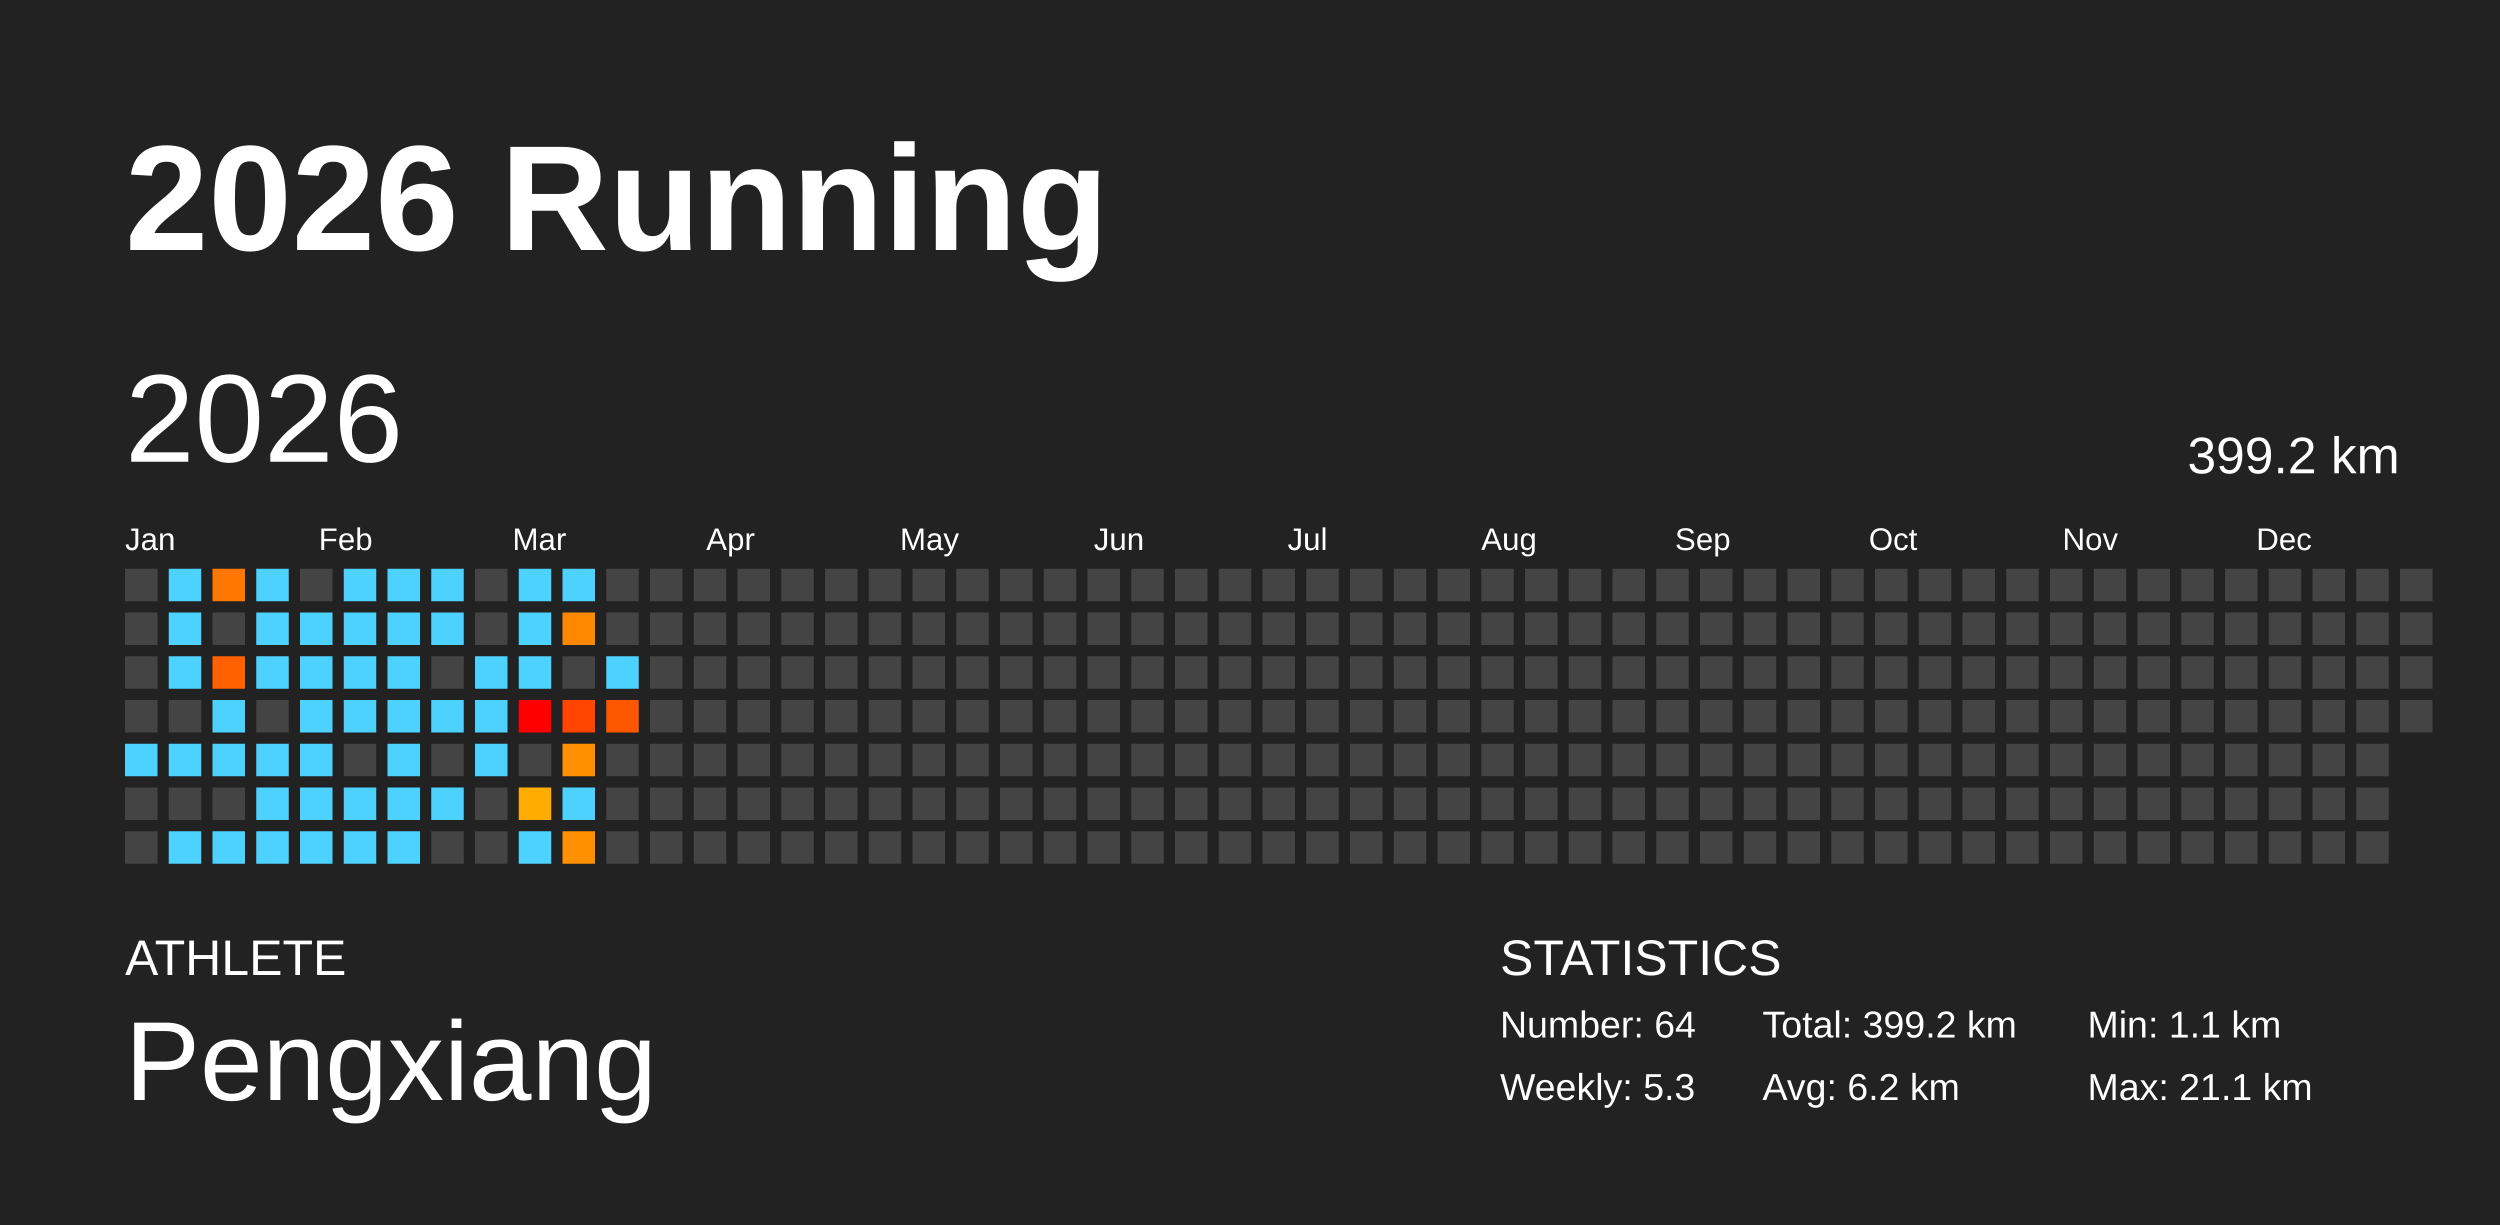
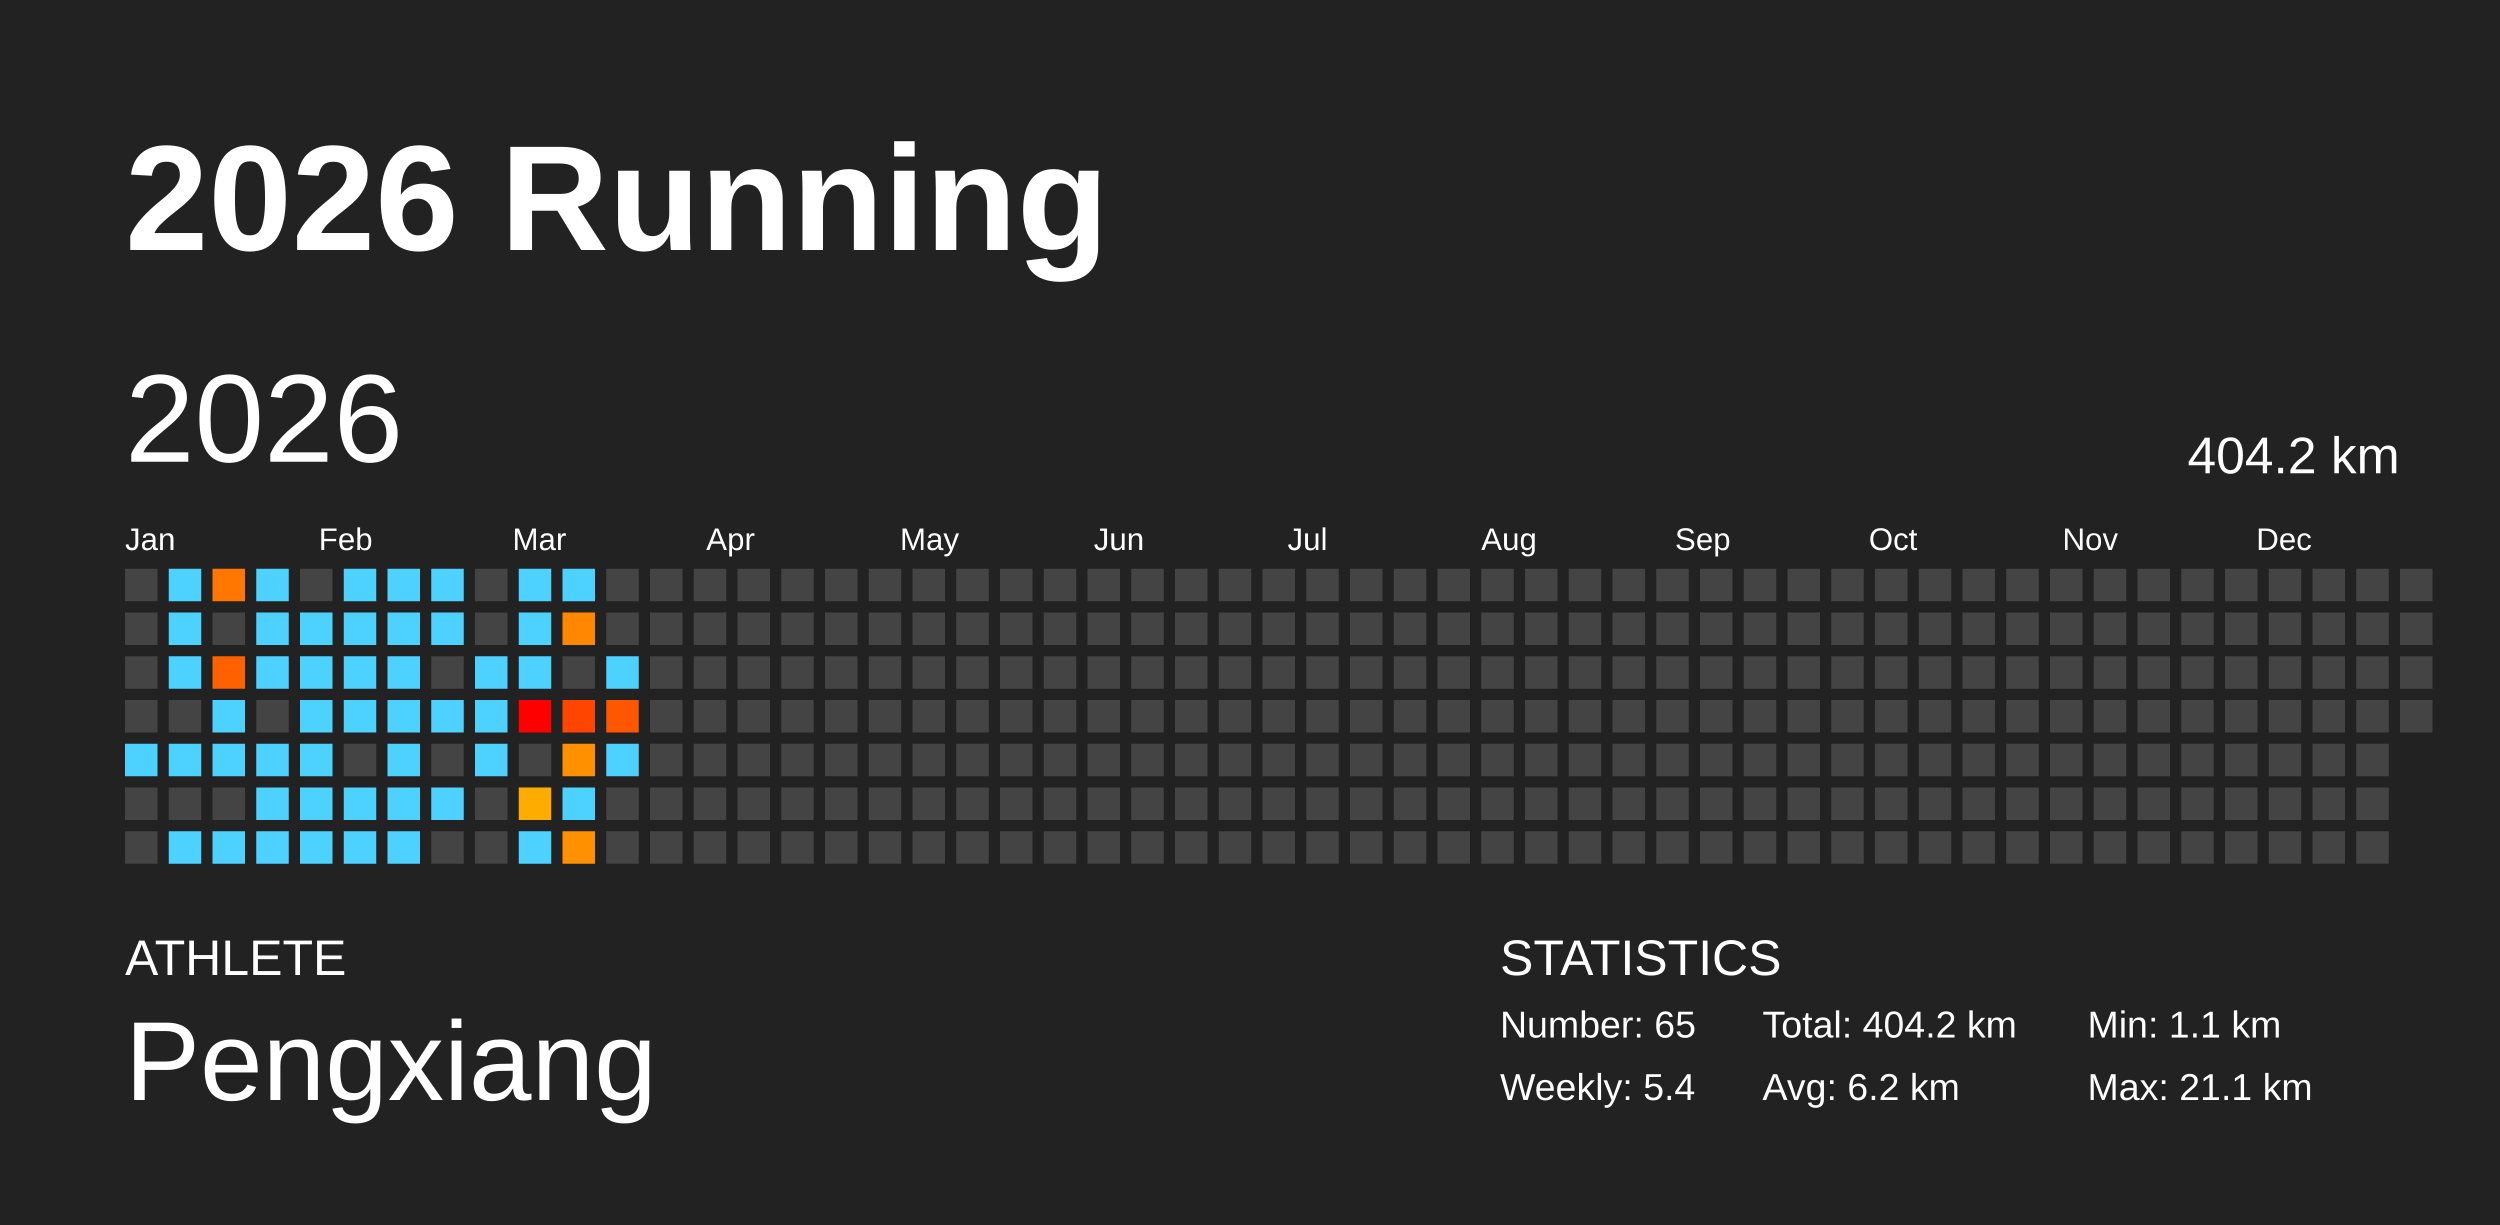
<svg xmlns="http://www.w3.org/2000/svg" baseProfile="full" height="98mm" version="1.1" viewBox="0,0,200,98" width="200mm">
  <defs />
  <rect fill="#222222" height="98" width="200" x="0" y="0" />
  <text fill="#FFFFFF" style="font-size:12px; font-family:Arial; font-weight:bold;" x="10" y="20">2026 Running</text>
  <text fill="#FFFFFF" style="font-size:4px; font-family:Arial" x="10" y="78">ATHLETE</text>
  <text fill="#FFFFFF" style="font-size:9px; font-family:Arial" x="10" y="88">Pengxiang</text>
  <text fill="#FFFFFF" style="font-size:4px; font-family:Arial" x="120" y="78">STATISTICS</text>
-   <text fill="#FFFFFF" style="font-size:3px; font-family:Arial" x="120" y="83">Number: 64</text>
-   <text fill="#FFFFFF" style="font-size:3px; font-family:Arial" x="120" y="88">Weekly: 5.3</text>
-   <text fill="#FFFFFF" style="font-size:3px; font-family:Arial" x="141" y="83">Total: 399.2 km</text>
+   <text fill="#FFFFFF" style="font-size:3px; font-family:Arial" x="120" y="83">Number: 65</text>
+   <text fill="#FFFFFF" style="font-size:3px; font-family:Arial" x="120" y="88">Weekly: 5.4</text>
+   <text fill="#FFFFFF" style="font-size:3px; font-family:Arial" x="141" y="83">Total: 404.2 km</text>
  <text fill="#FFFFFF" style="font-size:3px; font-family:Arial" x="141" y="88">Avg: 6.2 km</text>
  <text fill="#FFFFFF" style="font-size:3px; font-family:Arial" x="167" y="83">Min: 1.1 km</text>
  <text fill="#FFFFFF" style="font-size:3px; font-family:Arial" x="167" y="88">Max: 21.1 km</text>
  <text dominant-baseline="hanging" fill="#FFFFFF" style="font-size:10.0px; font-family:Arial;" x="10" y="30">2026</text>
-   <text dominant-baseline="hanging" fill="#FFFFFF" style="font-size:4.125px; font-family:Arial;" x="175" y="35">399.2 km</text>
+   <text dominant-baseline="hanging" fill="#FFFFFF" style="font-size:4.125px; font-family:Arial;" x="175" y="35">404.2 km</text>
  <text fill="#FFFFFF" style="font-size:2.5px; font-family:Arial" x="10.0" y="44">Jan</text>
  <text fill="#FFFFFF" style="font-size:2.5px; font-family:Arial" x="25.5" y="44">Feb</text>
  <text fill="#FFFFFF" style="font-size:2.5px; font-family:Arial" x="41.0" y="44">Mar</text>
  <text fill="#FFFFFF" style="font-size:2.5px; font-family:Arial" x="56.5" y="44">Apr</text>
  <text fill="#FFFFFF" style="font-size:2.5px; font-family:Arial" x="72.0" y="44">May</text>
  <text fill="#FFFFFF" style="font-size:2.5px; font-family:Arial" x="87.5" y="44">Jun</text>
  <text fill="#FFFFFF" style="font-size:2.5px; font-family:Arial" x="103.0" y="44">Jul</text>
  <text fill="#FFFFFF" style="font-size:2.5px; font-family:Arial" x="118.5" y="44">Aug</text>
  <text fill="#FFFFFF" style="font-size:2.5px; font-family:Arial" x="134.0" y="44">Sep</text>
  <text fill="#FFFFFF" style="font-size:2.5px; font-family:Arial" x="149.5" y="44">Oct</text>
  <text fill="#FFFFFF" style="font-size:2.5px; font-family:Arial" x="165.0" y="44">Nov</text>
  <text fill="#FFFFFF" style="font-size:2.5px; font-family:Arial" x="180.5" y="44">Dec</text>
  <rect fill="#444444" height="2.6" width="2.6" x="10.0" y="45.5" />
  <rect fill="#444444" height="2.6" width="2.6" x="10.0" y="49.0" />
  <rect fill="#444444" height="2.6" width="2.6" x="10.0" y="52.5" />
  <rect fill="#444444" height="2.6" width="2.6" x="10.0" y="56.0" />
  <rect fill="#4dd2ff" height="2.6" width="2.6" x="10.0" y="59.5" />
  <rect fill="#444444" height="2.6" width="2.6" x="10.0" y="63.0" />
  <rect fill="#444444" height="2.6" width="2.6" x="10.0" y="66.5" />
  <rect fill="#4dd2ff" height="2.6" width="2.6" x="13.5" y="45.5" />
  <rect fill="#4dd2ff" height="2.6" width="2.6" x="13.5" y="49.0" />
  <rect fill="#4dd2ff" height="2.6" width="2.6" x="13.5" y="52.5" />
  <rect fill="#444444" height="2.6" width="2.6" x="13.5" y="56.0" />
  <rect fill="#4dd2ff" height="2.6" width="2.6" x="13.5" y="59.5" />
  <rect fill="#444444" height="2.6" width="2.6" x="13.5" y="63.0" />
  <rect fill="#4dd2ff" height="2.6" width="2.6" x="13.5" y="66.5" />
  <rect fill="#ff7600" height="2.6" width="2.6" x="17.0" y="45.5" />
  <rect fill="#444444" height="2.6" width="2.6" x="17.0" y="49.0" />
  <rect fill="#ff6100" height="2.6" width="2.6" x="17.0" y="52.5" />
  <rect fill="#4dd2ff" height="2.6" width="2.6" x="17.0" y="56.0" />
  <rect fill="#4dd2ff" height="2.6" width="2.6" x="17.0" y="59.5" />
  <rect fill="#444444" height="2.6" width="2.6" x="17.0" y="63.0" />
  <rect fill="#4dd2ff" height="2.6" width="2.6" x="17.0" y="66.5" />
  <rect fill="#4dd2ff" height="2.6" width="2.6" x="20.5" y="45.5" />
  <rect fill="#4dd2ff" height="2.6" width="2.6" x="20.5" y="49.0" />
  <rect fill="#4dd2ff" height="2.6" width="2.6" x="20.5" y="52.5" />
  <rect fill="#444444" height="2.6" width="2.6" x="20.5" y="56.0" />
  <rect fill="#4dd2ff" height="2.6" width="2.6" x="20.5" y="59.5" />
  <rect fill="#4dd2ff" height="2.6" width="2.6" x="20.5" y="63.0" />
  <rect fill="#4dd2ff" height="2.6" width="2.6" x="20.5" y="66.5" />
  <rect fill="#444444" height="2.6" width="2.6" x="24.0" y="45.5" />
  <rect fill="#4dd2ff" height="2.6" width="2.6" x="24.0" y="49.0" />
  <rect fill="#4dd2ff" height="2.6" width="2.6" x="24.0" y="52.5" />
  <rect fill="#4dd2ff" height="2.6" width="2.6" x="24.0" y="56.0" />
  <rect fill="#4dd2ff" height="2.6" width="2.6" x="24.0" y="59.5" />
  <rect fill="#4dd2ff" height="2.6" width="2.6" x="24.0" y="63.0" />
  <rect fill="#4dd2ff" height="2.6" width="2.6" x="24.0" y="66.5" />
  <rect fill="#4dd2ff" height="2.6" width="2.6" x="27.5" y="45.5" />
  <rect fill="#4dd2ff" height="2.6" width="2.6" x="27.5" y="49.0" />
  <rect fill="#4dd2ff" height="2.6" width="2.6" x="27.5" y="52.5" />
  <rect fill="#4dd2ff" height="2.6" width="2.6" x="27.5" y="56.0" />
  <rect fill="#444444" height="2.6" width="2.6" x="27.5" y="59.5" />
  <rect fill="#4dd2ff" height="2.6" width="2.6" x="27.5" y="63.0" />
  <rect fill="#4dd2ff" height="2.6" width="2.6" x="27.5" y="66.5" />
  <rect fill="#4dd2ff" height="2.6" width="2.6" x="31.0" y="45.5" />
  <rect fill="#4dd2ff" height="2.6" width="2.6" x="31.0" y="49.0" />
  <rect fill="#4dd2ff" height="2.6" width="2.6" x="31.0" y="52.5" />
  <rect fill="#4dd2ff" height="2.6" width="2.6" x="31.0" y="56.0" />
  <rect fill="#4dd2ff" height="2.6" width="2.6" x="31.0" y="59.5" />
  <rect fill="#4dd2ff" height="2.6" width="2.6" x="31.0" y="63.0" />
  <rect fill="#4dd2ff" height="2.6" width="2.6" x="31.0" y="66.5" />
  <rect fill="#4dd2ff" height="2.6" width="2.6" x="34.5" y="45.5" />
  <rect fill="#4dd2ff" height="2.6" width="2.6" x="34.5" y="49.0" />
  <rect fill="#444444" height="2.6" width="2.6" x="34.5" y="52.5" />
  <rect fill="#4dd2ff" height="2.6" width="2.6" x="34.5" y="56.0" />
  <rect fill="#444444" height="2.6" width="2.6" x="34.5" y="59.5" />
  <rect fill="#4dd2ff" height="2.6" width="2.6" x="34.5" y="63.0" />
  <rect fill="#444444" height="2.6" width="2.6" x="34.5" y="66.5" />
  <rect fill="#444444" height="2.6" width="2.6" x="38.0" y="45.5" />
  <rect fill="#444444" height="2.6" width="2.6" x="38.0" y="49.0" />
  <rect fill="#4dd2ff" height="2.6" width="2.6" x="38.0" y="52.5" />
  <rect fill="#4dd2ff" height="2.6" width="2.6" x="38.0" y="56.0" />
  <rect fill="#4dd2ff" height="2.6" width="2.6" x="38.0" y="59.5" />
  <rect fill="#444444" height="2.6" width="2.6" x="38.0" y="63.0" />
  <rect fill="#444444" height="2.6" width="2.6" x="38.0" y="66.5" />
  <rect fill="#4dd2ff" height="2.6" width="2.6" x="41.5" y="45.5" />
  <rect fill="#4dd2ff" height="2.6" width="2.6" x="41.5" y="49.0" />
  <rect fill="#4dd2ff" height="2.6" width="2.6" x="41.5" y="52.5" />
  <rect fill="red" height="2.6" width="2.6" x="41.5" y="56.0" />
  <rect fill="#444444" height="2.6" width="2.6" x="41.5" y="59.5" />
  <rect fill="#ffac00" height="2.6" width="2.6" x="41.5" y="63.0" />
  <rect fill="#4dd2ff" height="2.6" width="2.6" x="41.5" y="66.5" />
  <rect fill="#4dd2ff" height="2.6" width="2.6" x="45.0" y="45.5" />
  <rect fill="#ff8800" height="2.6" width="2.6" x="45.0" y="49.0" />
  <rect fill="#444444" height="2.6" width="2.6" x="45.0" y="52.5" />
  <rect fill="#ff4500" height="2.6" width="2.6" x="45.0" y="56.0" />
  <rect fill="#ff9000" height="2.6" width="2.6" x="45.0" y="59.5" />
  <rect fill="#4dd2ff" height="2.6" width="2.6" x="45.0" y="63.0" />
  <rect fill="#ff9000" height="2.6" width="2.6" x="45.0" y="66.5" />
  <rect fill="#444444" height="2.6" width="2.6" x="48.5" y="45.5" />
  <rect fill="#444444" height="2.6" width="2.6" x="48.5" y="49.0" />
  <rect fill="#4dd2ff" height="2.6" width="2.6" x="48.5" y="52.5" />
  <rect fill="#ff5700" height="2.6" width="2.6" x="48.5" y="56.0" />
-   <rect fill="#444444" height="2.6" width="2.6" x="48.5" y="59.5" />
+   <rect fill="#4dd2ff" height="2.6" width="2.6" x="48.5" y="59.5" />
  <rect fill="#444444" height="2.6" width="2.6" x="48.5" y="63.0" />
  <rect fill="#444444" height="2.6" width="2.6" x="48.5" y="66.5" />
  <rect fill="#444444" height="2.6" width="2.6" x="52.0" y="45.5" />
  <rect fill="#444444" height="2.6" width="2.6" x="52.0" y="49.0" />
  <rect fill="#444444" height="2.6" width="2.6" x="52.0" y="52.5" />
  <rect fill="#444444" height="2.6" width="2.6" x="52.0" y="56.0" />
  <rect fill="#444444" height="2.6" width="2.6" x="52.0" y="59.5" />
  <rect fill="#444444" height="2.6" width="2.6" x="52.0" y="63.0" />
  <rect fill="#444444" height="2.6" width="2.6" x="52.0" y="66.5" />
  <rect fill="#444444" height="2.6" width="2.6" x="55.5" y="45.5" />
  <rect fill="#444444" height="2.6" width="2.6" x="55.5" y="49.0" />
  <rect fill="#444444" height="2.6" width="2.6" x="55.5" y="52.5" />
  <rect fill="#444444" height="2.6" width="2.6" x="55.5" y="56.0" />
  <rect fill="#444444" height="2.6" width="2.6" x="55.5" y="59.5" />
  <rect fill="#444444" height="2.6" width="2.6" x="55.5" y="63.0" />
  <rect fill="#444444" height="2.6" width="2.6" x="55.5" y="66.5" />
  <rect fill="#444444" height="2.6" width="2.6" x="59.0" y="45.5" />
  <rect fill="#444444" height="2.6" width="2.6" x="59.0" y="49.0" />
  <rect fill="#444444" height="2.6" width="2.6" x="59.0" y="52.5" />
  <rect fill="#444444" height="2.6" width="2.6" x="59.0" y="56.0" />
  <rect fill="#444444" height="2.6" width="2.6" x="59.0" y="59.5" />
  <rect fill="#444444" height="2.6" width="2.6" x="59.0" y="63.0" />
  <rect fill="#444444" height="2.6" width="2.6" x="59.0" y="66.5" />
  <rect fill="#444444" height="2.6" width="2.6" x="62.5" y="45.5" />
  <rect fill="#444444" height="2.6" width="2.6" x="62.5" y="49.0" />
  <rect fill="#444444" height="2.6" width="2.6" x="62.5" y="52.5" />
  <rect fill="#444444" height="2.6" width="2.6" x="62.5" y="56.0" />
  <rect fill="#444444" height="2.6" width="2.6" x="62.5" y="59.5" />
  <rect fill="#444444" height="2.6" width="2.6" x="62.5" y="63.0" />
  <rect fill="#444444" height="2.6" width="2.6" x="62.5" y="66.5" />
  <rect fill="#444444" height="2.6" width="2.6" x="66.0" y="45.5" />
  <rect fill="#444444" height="2.6" width="2.6" x="66.0" y="49.0" />
  <rect fill="#444444" height="2.6" width="2.6" x="66.0" y="52.5" />
  <rect fill="#444444" height="2.6" width="2.6" x="66.0" y="56.0" />
  <rect fill="#444444" height="2.6" width="2.6" x="66.0" y="59.5" />
  <rect fill="#444444" height="2.6" width="2.6" x="66.0" y="63.0" />
  <rect fill="#444444" height="2.6" width="2.6" x="66.0" y="66.5" />
  <rect fill="#444444" height="2.6" width="2.6" x="69.5" y="45.5" />
  <rect fill="#444444" height="2.6" width="2.6" x="69.5" y="49.0" />
  <rect fill="#444444" height="2.6" width="2.6" x="69.5" y="52.5" />
  <rect fill="#444444" height="2.6" width="2.6" x="69.5" y="56.0" />
  <rect fill="#444444" height="2.6" width="2.6" x="69.5" y="59.5" />
  <rect fill="#444444" height="2.6" width="2.6" x="69.5" y="63.0" />
  <rect fill="#444444" height="2.6" width="2.6" x="69.5" y="66.5" />
  <rect fill="#444444" height="2.6" width="2.6" x="73.0" y="45.5" />
  <rect fill="#444444" height="2.6" width="2.6" x="73.0" y="49.0" />
  <rect fill="#444444" height="2.6" width="2.6" x="73.0" y="52.5" />
  <rect fill="#444444" height="2.6" width="2.6" x="73.0" y="56.0" />
  <rect fill="#444444" height="2.6" width="2.6" x="73.0" y="59.5" />
  <rect fill="#444444" height="2.6" width="2.6" x="73.0" y="63.0" />
  <rect fill="#444444" height="2.6" width="2.6" x="73.0" y="66.5" />
  <rect fill="#444444" height="2.6" width="2.6" x="76.5" y="45.5" />
  <rect fill="#444444" height="2.6" width="2.6" x="76.5" y="49.0" />
  <rect fill="#444444" height="2.6" width="2.6" x="76.5" y="52.5" />
  <rect fill="#444444" height="2.6" width="2.6" x="76.5" y="56.0" />
  <rect fill="#444444" height="2.6" width="2.6" x="76.5" y="59.5" />
  <rect fill="#444444" height="2.6" width="2.6" x="76.5" y="63.0" />
  <rect fill="#444444" height="2.6" width="2.6" x="76.5" y="66.5" />
  <rect fill="#444444" height="2.6" width="2.6" x="80.0" y="45.5" />
  <rect fill="#444444" height="2.6" width="2.6" x="80.0" y="49.0" />
  <rect fill="#444444" height="2.6" width="2.6" x="80.0" y="52.5" />
  <rect fill="#444444" height="2.6" width="2.6" x="80.0" y="56.0" />
  <rect fill="#444444" height="2.6" width="2.6" x="80.0" y="59.5" />
  <rect fill="#444444" height="2.6" width="2.6" x="80.0" y="63.0" />
  <rect fill="#444444" height="2.6" width="2.6" x="80.0" y="66.5" />
  <rect fill="#444444" height="2.6" width="2.6" x="83.5" y="45.5" />
  <rect fill="#444444" height="2.6" width="2.6" x="83.5" y="49.0" />
  <rect fill="#444444" height="2.6" width="2.6" x="83.5" y="52.5" />
  <rect fill="#444444" height="2.6" width="2.6" x="83.5" y="56.0" />
  <rect fill="#444444" height="2.6" width="2.6" x="83.5" y="59.5" />
  <rect fill="#444444" height="2.6" width="2.6" x="83.5" y="63.0" />
  <rect fill="#444444" height="2.6" width="2.6" x="83.5" y="66.5" />
  <rect fill="#444444" height="2.6" width="2.6" x="87.0" y="45.5" />
  <rect fill="#444444" height="2.6" width="2.6" x="87.0" y="49.0" />
  <rect fill="#444444" height="2.6" width="2.6" x="87.0" y="52.5" />
  <rect fill="#444444" height="2.6" width="2.6" x="87.0" y="56.0" />
  <rect fill="#444444" height="2.6" width="2.6" x="87.0" y="59.5" />
  <rect fill="#444444" height="2.6" width="2.6" x="87.0" y="63.0" />
  <rect fill="#444444" height="2.6" width="2.6" x="87.0" y="66.5" />
  <rect fill="#444444" height="2.6" width="2.6" x="90.5" y="45.5" />
  <rect fill="#444444" height="2.6" width="2.6" x="90.5" y="49.0" />
  <rect fill="#444444" height="2.6" width="2.6" x="90.5" y="52.5" />
  <rect fill="#444444" height="2.6" width="2.6" x="90.5" y="56.0" />
  <rect fill="#444444" height="2.6" width="2.6" x="90.5" y="59.5" />
  <rect fill="#444444" height="2.6" width="2.6" x="90.5" y="63.0" />
  <rect fill="#444444" height="2.6" width="2.6" x="90.5" y="66.5" />
  <rect fill="#444444" height="2.6" width="2.6" x="94.0" y="45.5" />
  <rect fill="#444444" height="2.6" width="2.6" x="94.0" y="49.0" />
  <rect fill="#444444" height="2.6" width="2.6" x="94.0" y="52.5" />
  <rect fill="#444444" height="2.6" width="2.6" x="94.0" y="56.0" />
  <rect fill="#444444" height="2.6" width="2.6" x="94.0" y="59.5" />
  <rect fill="#444444" height="2.6" width="2.6" x="94.0" y="63.0" />
  <rect fill="#444444" height="2.6" width="2.6" x="94.0" y="66.5" />
  <rect fill="#444444" height="2.6" width="2.6" x="97.5" y="45.5" />
  <rect fill="#444444" height="2.6" width="2.6" x="97.5" y="49.0" />
  <rect fill="#444444" height="2.6" width="2.6" x="97.5" y="52.5" />
  <rect fill="#444444" height="2.6" width="2.6" x="97.5" y="56.0" />
  <rect fill="#444444" height="2.6" width="2.6" x="97.5" y="59.5" />
  <rect fill="#444444" height="2.6" width="2.6" x="97.5" y="63.0" />
  <rect fill="#444444" height="2.6" width="2.6" x="97.5" y="66.5" />
  <rect fill="#444444" height="2.6" width="2.6" x="101.0" y="45.5" />
  <rect fill="#444444" height="2.6" width="2.6" x="101.0" y="49.0" />
  <rect fill="#444444" height="2.6" width="2.6" x="101.0" y="52.5" />
  <rect fill="#444444" height="2.6" width="2.6" x="101.0" y="56.0" />
  <rect fill="#444444" height="2.6" width="2.6" x="101.0" y="59.5" />
  <rect fill="#444444" height="2.6" width="2.6" x="101.0" y="63.0" />
  <rect fill="#444444" height="2.6" width="2.6" x="101.0" y="66.5" />
  <rect fill="#444444" height="2.6" width="2.6" x="104.5" y="45.5" />
  <rect fill="#444444" height="2.6" width="2.6" x="104.5" y="49.0" />
  <rect fill="#444444" height="2.6" width="2.6" x="104.5" y="52.5" />
  <rect fill="#444444" height="2.6" width="2.6" x="104.5" y="56.0" />
  <rect fill="#444444" height="2.6" width="2.6" x="104.5" y="59.5" />
  <rect fill="#444444" height="2.6" width="2.6" x="104.5" y="63.0" />
  <rect fill="#444444" height="2.6" width="2.6" x="104.5" y="66.5" />
  <rect fill="#444444" height="2.6" width="2.6" x="108.0" y="45.5" />
  <rect fill="#444444" height="2.6" width="2.6" x="108.0" y="49.0" />
  <rect fill="#444444" height="2.6" width="2.6" x="108.0" y="52.5" />
  <rect fill="#444444" height="2.6" width="2.6" x="108.0" y="56.0" />
  <rect fill="#444444" height="2.6" width="2.6" x="108.0" y="59.5" />
  <rect fill="#444444" height="2.6" width="2.6" x="108.0" y="63.0" />
  <rect fill="#444444" height="2.6" width="2.6" x="108.0" y="66.5" />
  <rect fill="#444444" height="2.6" width="2.6" x="111.5" y="45.5" />
  <rect fill="#444444" height="2.6" width="2.6" x="111.5" y="49.0" />
  <rect fill="#444444" height="2.6" width="2.6" x="111.5" y="52.5" />
  <rect fill="#444444" height="2.6" width="2.6" x="111.5" y="56.0" />
  <rect fill="#444444" height="2.6" width="2.6" x="111.5" y="59.5" />
  <rect fill="#444444" height="2.6" width="2.6" x="111.5" y="63.0" />
  <rect fill="#444444" height="2.6" width="2.6" x="111.5" y="66.5" />
  <rect fill="#444444" height="2.6" width="2.6" x="115.0" y="45.5" />
  <rect fill="#444444" height="2.6" width="2.6" x="115.0" y="49.0" />
  <rect fill="#444444" height="2.6" width="2.6" x="115.0" y="52.5" />
  <rect fill="#444444" height="2.6" width="2.6" x="115.0" y="56.0" />
  <rect fill="#444444" height="2.6" width="2.6" x="115.0" y="59.5" />
  <rect fill="#444444" height="2.6" width="2.6" x="115.0" y="63.0" />
  <rect fill="#444444" height="2.6" width="2.6" x="115.0" y="66.5" />
  <rect fill="#444444" height="2.6" width="2.6" x="118.5" y="45.5" />
  <rect fill="#444444" height="2.6" width="2.6" x="118.5" y="49.0" />
  <rect fill="#444444" height="2.6" width="2.6" x="118.5" y="52.5" />
  <rect fill="#444444" height="2.6" width="2.6" x="118.5" y="56.0" />
  <rect fill="#444444" height="2.6" width="2.6" x="118.5" y="59.5" />
  <rect fill="#444444" height="2.6" width="2.6" x="118.5" y="63.0" />
  <rect fill="#444444" height="2.6" width="2.6" x="118.5" y="66.5" />
  <rect fill="#444444" height="2.6" width="2.6" x="122.0" y="45.5" />
  <rect fill="#444444" height="2.6" width="2.6" x="122.0" y="49.0" />
  <rect fill="#444444" height="2.6" width="2.6" x="122.0" y="52.5" />
  <rect fill="#444444" height="2.6" width="2.6" x="122.0" y="56.0" />
  <rect fill="#444444" height="2.6" width="2.6" x="122.0" y="59.5" />
  <rect fill="#444444" height="2.6" width="2.6" x="122.0" y="63.0" />
  <rect fill="#444444" height="2.6" width="2.6" x="122.0" y="66.5" />
  <rect fill="#444444" height="2.6" width="2.6" x="125.5" y="45.5" />
  <rect fill="#444444" height="2.6" width="2.6" x="125.5" y="49.0" />
  <rect fill="#444444" height="2.6" width="2.6" x="125.5" y="52.5" />
  <rect fill="#444444" height="2.6" width="2.6" x="125.5" y="56.0" />
  <rect fill="#444444" height="2.6" width="2.6" x="125.5" y="59.5" />
  <rect fill="#444444" height="2.6" width="2.6" x="125.5" y="63.0" />
  <rect fill="#444444" height="2.6" width="2.6" x="125.5" y="66.5" />
  <rect fill="#444444" height="2.6" width="2.6" x="129.0" y="45.5" />
  <rect fill="#444444" height="2.6" width="2.6" x="129.0" y="49.0" />
  <rect fill="#444444" height="2.6" width="2.6" x="129.0" y="52.5" />
  <rect fill="#444444" height="2.6" width="2.6" x="129.0" y="56.0" />
  <rect fill="#444444" height="2.6" width="2.6" x="129.0" y="59.5" />
  <rect fill="#444444" height="2.6" width="2.6" x="129.0" y="63.0" />
  <rect fill="#444444" height="2.6" width="2.6" x="129.0" y="66.5" />
  <rect fill="#444444" height="2.6" width="2.6" x="132.5" y="45.5" />
  <rect fill="#444444" height="2.6" width="2.6" x="132.5" y="49.0" />
  <rect fill="#444444" height="2.6" width="2.6" x="132.5" y="52.5" />
  <rect fill="#444444" height="2.6" width="2.6" x="132.5" y="56.0" />
  <rect fill="#444444" height="2.6" width="2.6" x="132.5" y="59.5" />
  <rect fill="#444444" height="2.6" width="2.6" x="132.5" y="63.0" />
  <rect fill="#444444" height="2.6" width="2.6" x="132.5" y="66.5" />
  <rect fill="#444444" height="2.6" width="2.6" x="136.0" y="45.5" />
  <rect fill="#444444" height="2.6" width="2.6" x="136.0" y="49.0" />
  <rect fill="#444444" height="2.6" width="2.6" x="136.0" y="52.5" />
  <rect fill="#444444" height="2.6" width="2.6" x="136.0" y="56.0" />
  <rect fill="#444444" height="2.6" width="2.6" x="136.0" y="59.5" />
  <rect fill="#444444" height="2.6" width="2.6" x="136.0" y="63.0" />
  <rect fill="#444444" height="2.6" width="2.6" x="136.0" y="66.5" />
  <rect fill="#444444" height="2.6" width="2.6" x="139.5" y="45.5" />
  <rect fill="#444444" height="2.6" width="2.6" x="139.5" y="49.0" />
  <rect fill="#444444" height="2.6" width="2.6" x="139.5" y="52.5" />
  <rect fill="#444444" height="2.6" width="2.6" x="139.5" y="56.0" />
  <rect fill="#444444" height="2.6" width="2.6" x="139.5" y="59.5" />
  <rect fill="#444444" height="2.6" width="2.6" x="139.5" y="63.0" />
  <rect fill="#444444" height="2.6" width="2.6" x="139.5" y="66.5" />
  <rect fill="#444444" height="2.6" width="2.6" x="143.0" y="45.5" />
  <rect fill="#444444" height="2.6" width="2.6" x="143.0" y="49.0" />
  <rect fill="#444444" height="2.6" width="2.6" x="143.0" y="52.5" />
  <rect fill="#444444" height="2.6" width="2.6" x="143.0" y="56.0" />
  <rect fill="#444444" height="2.6" width="2.6" x="143.0" y="59.5" />
  <rect fill="#444444" height="2.6" width="2.6" x="143.0" y="63.0" />
  <rect fill="#444444" height="2.6" width="2.6" x="143.0" y="66.5" />
  <rect fill="#444444" height="2.6" width="2.6" x="146.5" y="45.5" />
  <rect fill="#444444" height="2.6" width="2.6" x="146.5" y="49.0" />
  <rect fill="#444444" height="2.6" width="2.6" x="146.5" y="52.5" />
  <rect fill="#444444" height="2.6" width="2.6" x="146.5" y="56.0" />
  <rect fill="#444444" height="2.6" width="2.6" x="146.5" y="59.5" />
  <rect fill="#444444" height="2.6" width="2.6" x="146.5" y="63.0" />
  <rect fill="#444444" height="2.6" width="2.6" x="146.5" y="66.5" />
  <rect fill="#444444" height="2.6" width="2.6" x="150.0" y="45.5" />
  <rect fill="#444444" height="2.6" width="2.6" x="150.0" y="49.0" />
  <rect fill="#444444" height="2.6" width="2.6" x="150.0" y="52.5" />
  <rect fill="#444444" height="2.6" width="2.6" x="150.0" y="56.0" />
  <rect fill="#444444" height="2.6" width="2.6" x="150.0" y="59.5" />
  <rect fill="#444444" height="2.6" width="2.6" x="150.0" y="63.0" />
  <rect fill="#444444" height="2.6" width="2.6" x="150.0" y="66.5" />
  <rect fill="#444444" height="2.6" width="2.6" x="153.5" y="45.5" />
  <rect fill="#444444" height="2.6" width="2.6" x="153.5" y="49.0" />
  <rect fill="#444444" height="2.6" width="2.6" x="153.5" y="52.5" />
  <rect fill="#444444" height="2.6" width="2.6" x="153.5" y="56.0" />
  <rect fill="#444444" height="2.6" width="2.6" x="153.5" y="59.5" />
  <rect fill="#444444" height="2.6" width="2.6" x="153.5" y="63.0" />
  <rect fill="#444444" height="2.6" width="2.6" x="153.5" y="66.5" />
  <rect fill="#444444" height="2.6" width="2.6" x="157.0" y="45.5" />
  <rect fill="#444444" height="2.6" width="2.6" x="157.0" y="49.0" />
  <rect fill="#444444" height="2.6" width="2.6" x="157.0" y="52.5" />
  <rect fill="#444444" height="2.6" width="2.6" x="157.0" y="56.0" />
  <rect fill="#444444" height="2.6" width="2.6" x="157.0" y="59.5" />
  <rect fill="#444444" height="2.6" width="2.6" x="157.0" y="63.0" />
  <rect fill="#444444" height="2.6" width="2.6" x="157.0" y="66.5" />
  <rect fill="#444444" height="2.6" width="2.6" x="160.5" y="45.5" />
  <rect fill="#444444" height="2.6" width="2.6" x="160.5" y="49.0" />
  <rect fill="#444444" height="2.6" width="2.6" x="160.5" y="52.5" />
  <rect fill="#444444" height="2.6" width="2.6" x="160.5" y="56.0" />
  <rect fill="#444444" height="2.6" width="2.6" x="160.5" y="59.5" />
  <rect fill="#444444" height="2.6" width="2.6" x="160.5" y="63.0" />
  <rect fill="#444444" height="2.6" width="2.6" x="160.5" y="66.5" />
  <rect fill="#444444" height="2.6" width="2.6" x="164.0" y="45.5" />
  <rect fill="#444444" height="2.6" width="2.6" x="164.0" y="49.0" />
  <rect fill="#444444" height="2.6" width="2.6" x="164.0" y="52.5" />
  <rect fill="#444444" height="2.6" width="2.6" x="164.0" y="56.0" />
  <rect fill="#444444" height="2.6" width="2.6" x="164.0" y="59.5" />
  <rect fill="#444444" height="2.6" width="2.6" x="164.0" y="63.0" />
  <rect fill="#444444" height="2.6" width="2.6" x="164.0" y="66.5" />
  <rect fill="#444444" height="2.6" width="2.6" x="167.5" y="45.5" />
  <rect fill="#444444" height="2.6" width="2.6" x="167.5" y="49.0" />
  <rect fill="#444444" height="2.6" width="2.6" x="167.5" y="52.5" />
  <rect fill="#444444" height="2.6" width="2.6" x="167.5" y="56.0" />
  <rect fill="#444444" height="2.6" width="2.6" x="167.5" y="59.5" />
  <rect fill="#444444" height="2.6" width="2.6" x="167.5" y="63.0" />
  <rect fill="#444444" height="2.6" width="2.6" x="167.5" y="66.5" />
  <rect fill="#444444" height="2.6" width="2.6" x="171.0" y="45.5" />
  <rect fill="#444444" height="2.6" width="2.6" x="171.0" y="49.0" />
  <rect fill="#444444" height="2.6" width="2.6" x="171.0" y="52.5" />
  <rect fill="#444444" height="2.6" width="2.6" x="171.0" y="56.0" />
  <rect fill="#444444" height="2.6" width="2.6" x="171.0" y="59.5" />
  <rect fill="#444444" height="2.6" width="2.6" x="171.0" y="63.0" />
  <rect fill="#444444" height="2.6" width="2.6" x="171.0" y="66.5" />
  <rect fill="#444444" height="2.6" width="2.6" x="174.5" y="45.5" />
  <rect fill="#444444" height="2.6" width="2.6" x="174.5" y="49.0" />
  <rect fill="#444444" height="2.6" width="2.6" x="174.5" y="52.5" />
  <rect fill="#444444" height="2.6" width="2.6" x="174.5" y="56.0" />
  <rect fill="#444444" height="2.6" width="2.6" x="174.5" y="59.5" />
  <rect fill="#444444" height="2.6" width="2.6" x="174.5" y="63.0" />
  <rect fill="#444444" height="2.6" width="2.6" x="174.5" y="66.5" />
  <rect fill="#444444" height="2.6" width="2.6" x="178.0" y="45.5" />
  <rect fill="#444444" height="2.6" width="2.6" x="178.0" y="49.0" />
  <rect fill="#444444" height="2.6" width="2.6" x="178.0" y="52.5" />
  <rect fill="#444444" height="2.6" width="2.6" x="178.0" y="56.0" />
  <rect fill="#444444" height="2.6" width="2.6" x="178.0" y="59.5" />
  <rect fill="#444444" height="2.6" width="2.6" x="178.0" y="63.0" />
  <rect fill="#444444" height="2.6" width="2.6" x="178.0" y="66.5" />
  <rect fill="#444444" height="2.6" width="2.6" x="181.5" y="45.5" />
  <rect fill="#444444" height="2.6" width="2.6" x="181.5" y="49.0" />
  <rect fill="#444444" height="2.6" width="2.6" x="181.5" y="52.5" />
  <rect fill="#444444" height="2.6" width="2.6" x="181.5" y="56.0" />
  <rect fill="#444444" height="2.6" width="2.6" x="181.5" y="59.5" />
  <rect fill="#444444" height="2.6" width="2.6" x="181.5" y="63.0" />
  <rect fill="#444444" height="2.6" width="2.6" x="181.5" y="66.5" />
  <rect fill="#444444" height="2.6" width="2.6" x="185.0" y="45.5" />
  <rect fill="#444444" height="2.6" width="2.6" x="185.0" y="49.0" />
  <rect fill="#444444" height="2.6" width="2.6" x="185.0" y="52.5" />
  <rect fill="#444444" height="2.6" width="2.6" x="185.0" y="56.0" />
  <rect fill="#444444" height="2.6" width="2.6" x="185.0" y="59.5" />
  <rect fill="#444444" height="2.6" width="2.6" x="185.0" y="63.0" />
  <rect fill="#444444" height="2.6" width="2.6" x="185.0" y="66.5" />
  <rect fill="#444444" height="2.6" width="2.6" x="188.5" y="45.5" />
  <rect fill="#444444" height="2.6" width="2.6" x="188.5" y="49.0" />
  <rect fill="#444444" height="2.6" width="2.6" x="188.5" y="52.5" />
  <rect fill="#444444" height="2.6" width="2.6" x="188.5" y="56.0" />
  <rect fill="#444444" height="2.6" width="2.6" x="188.5" y="59.5" />
  <rect fill="#444444" height="2.6" width="2.6" x="188.5" y="63.0" />
  <rect fill="#444444" height="2.6" width="2.6" x="188.5" y="66.5" />
  <rect fill="#444444" height="2.6" width="2.6" x="192.0" y="45.5" />
  <rect fill="#444444" height="2.6" width="2.6" x="192.0" y="49.0" />
  <rect fill="#444444" height="2.6" width="2.6" x="192.0" y="52.5" />
  <rect fill="#444444" height="2.6" width="2.6" x="192.0" y="56.0" />
</svg>
